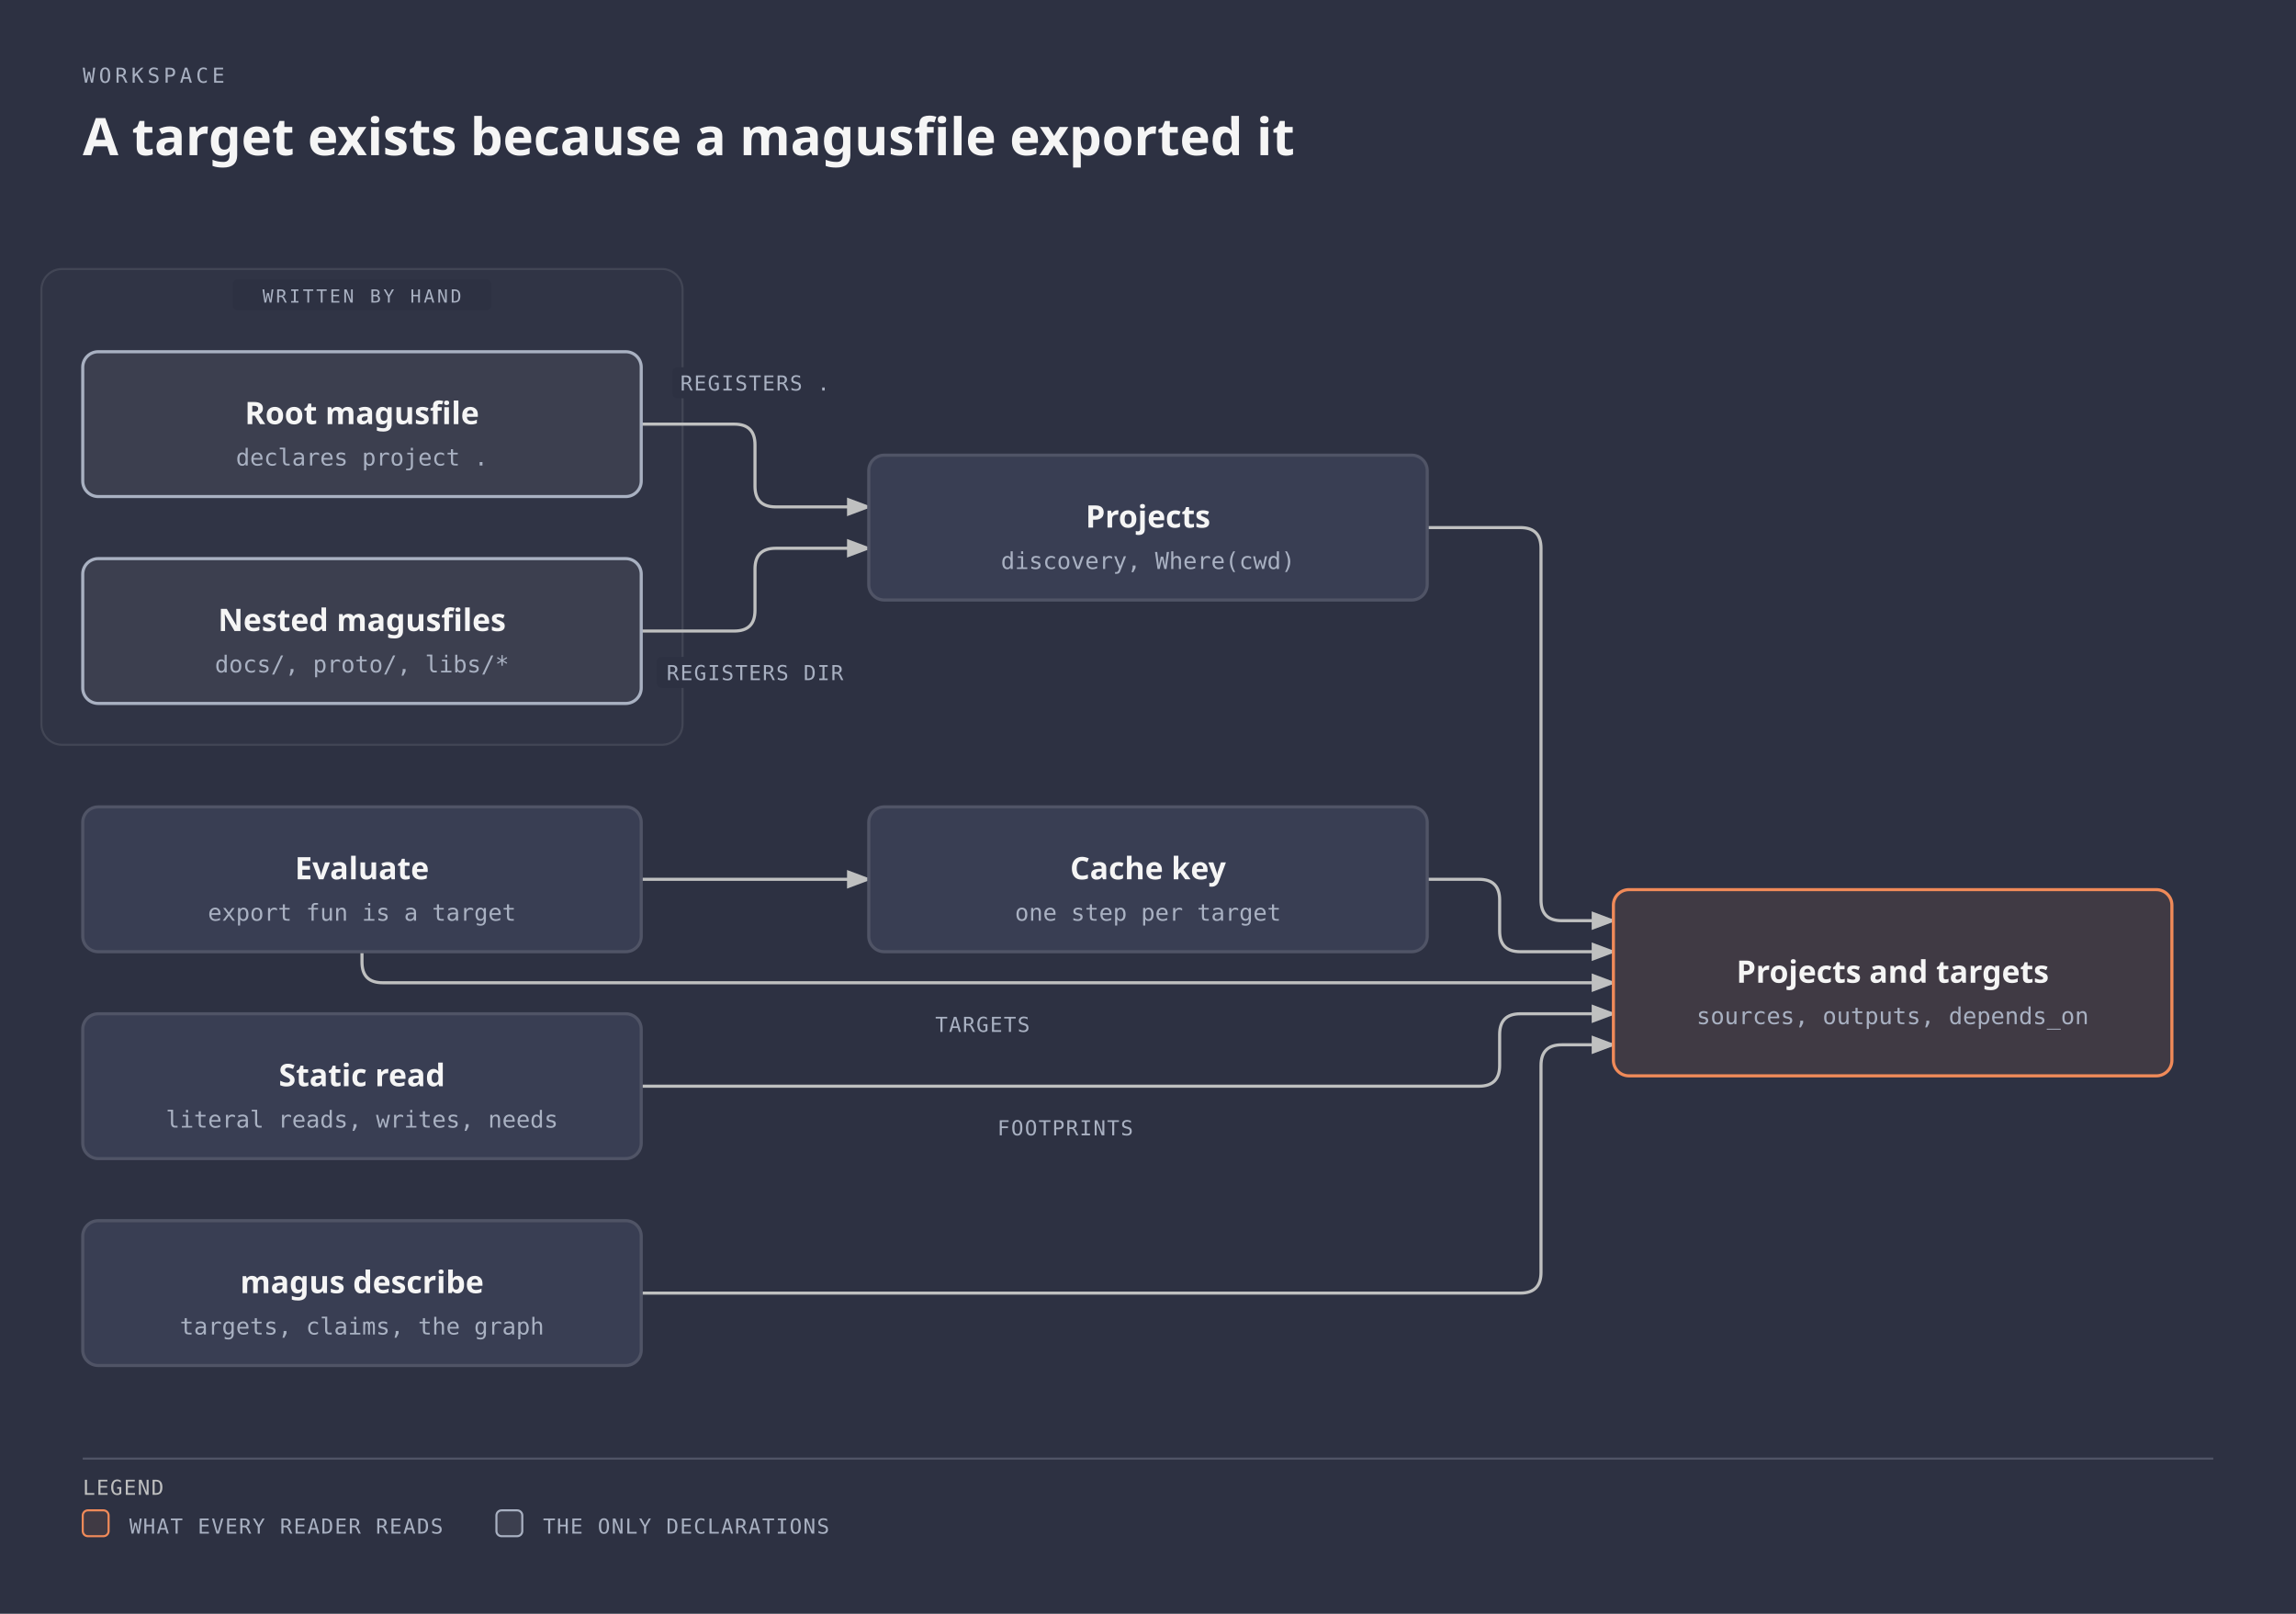
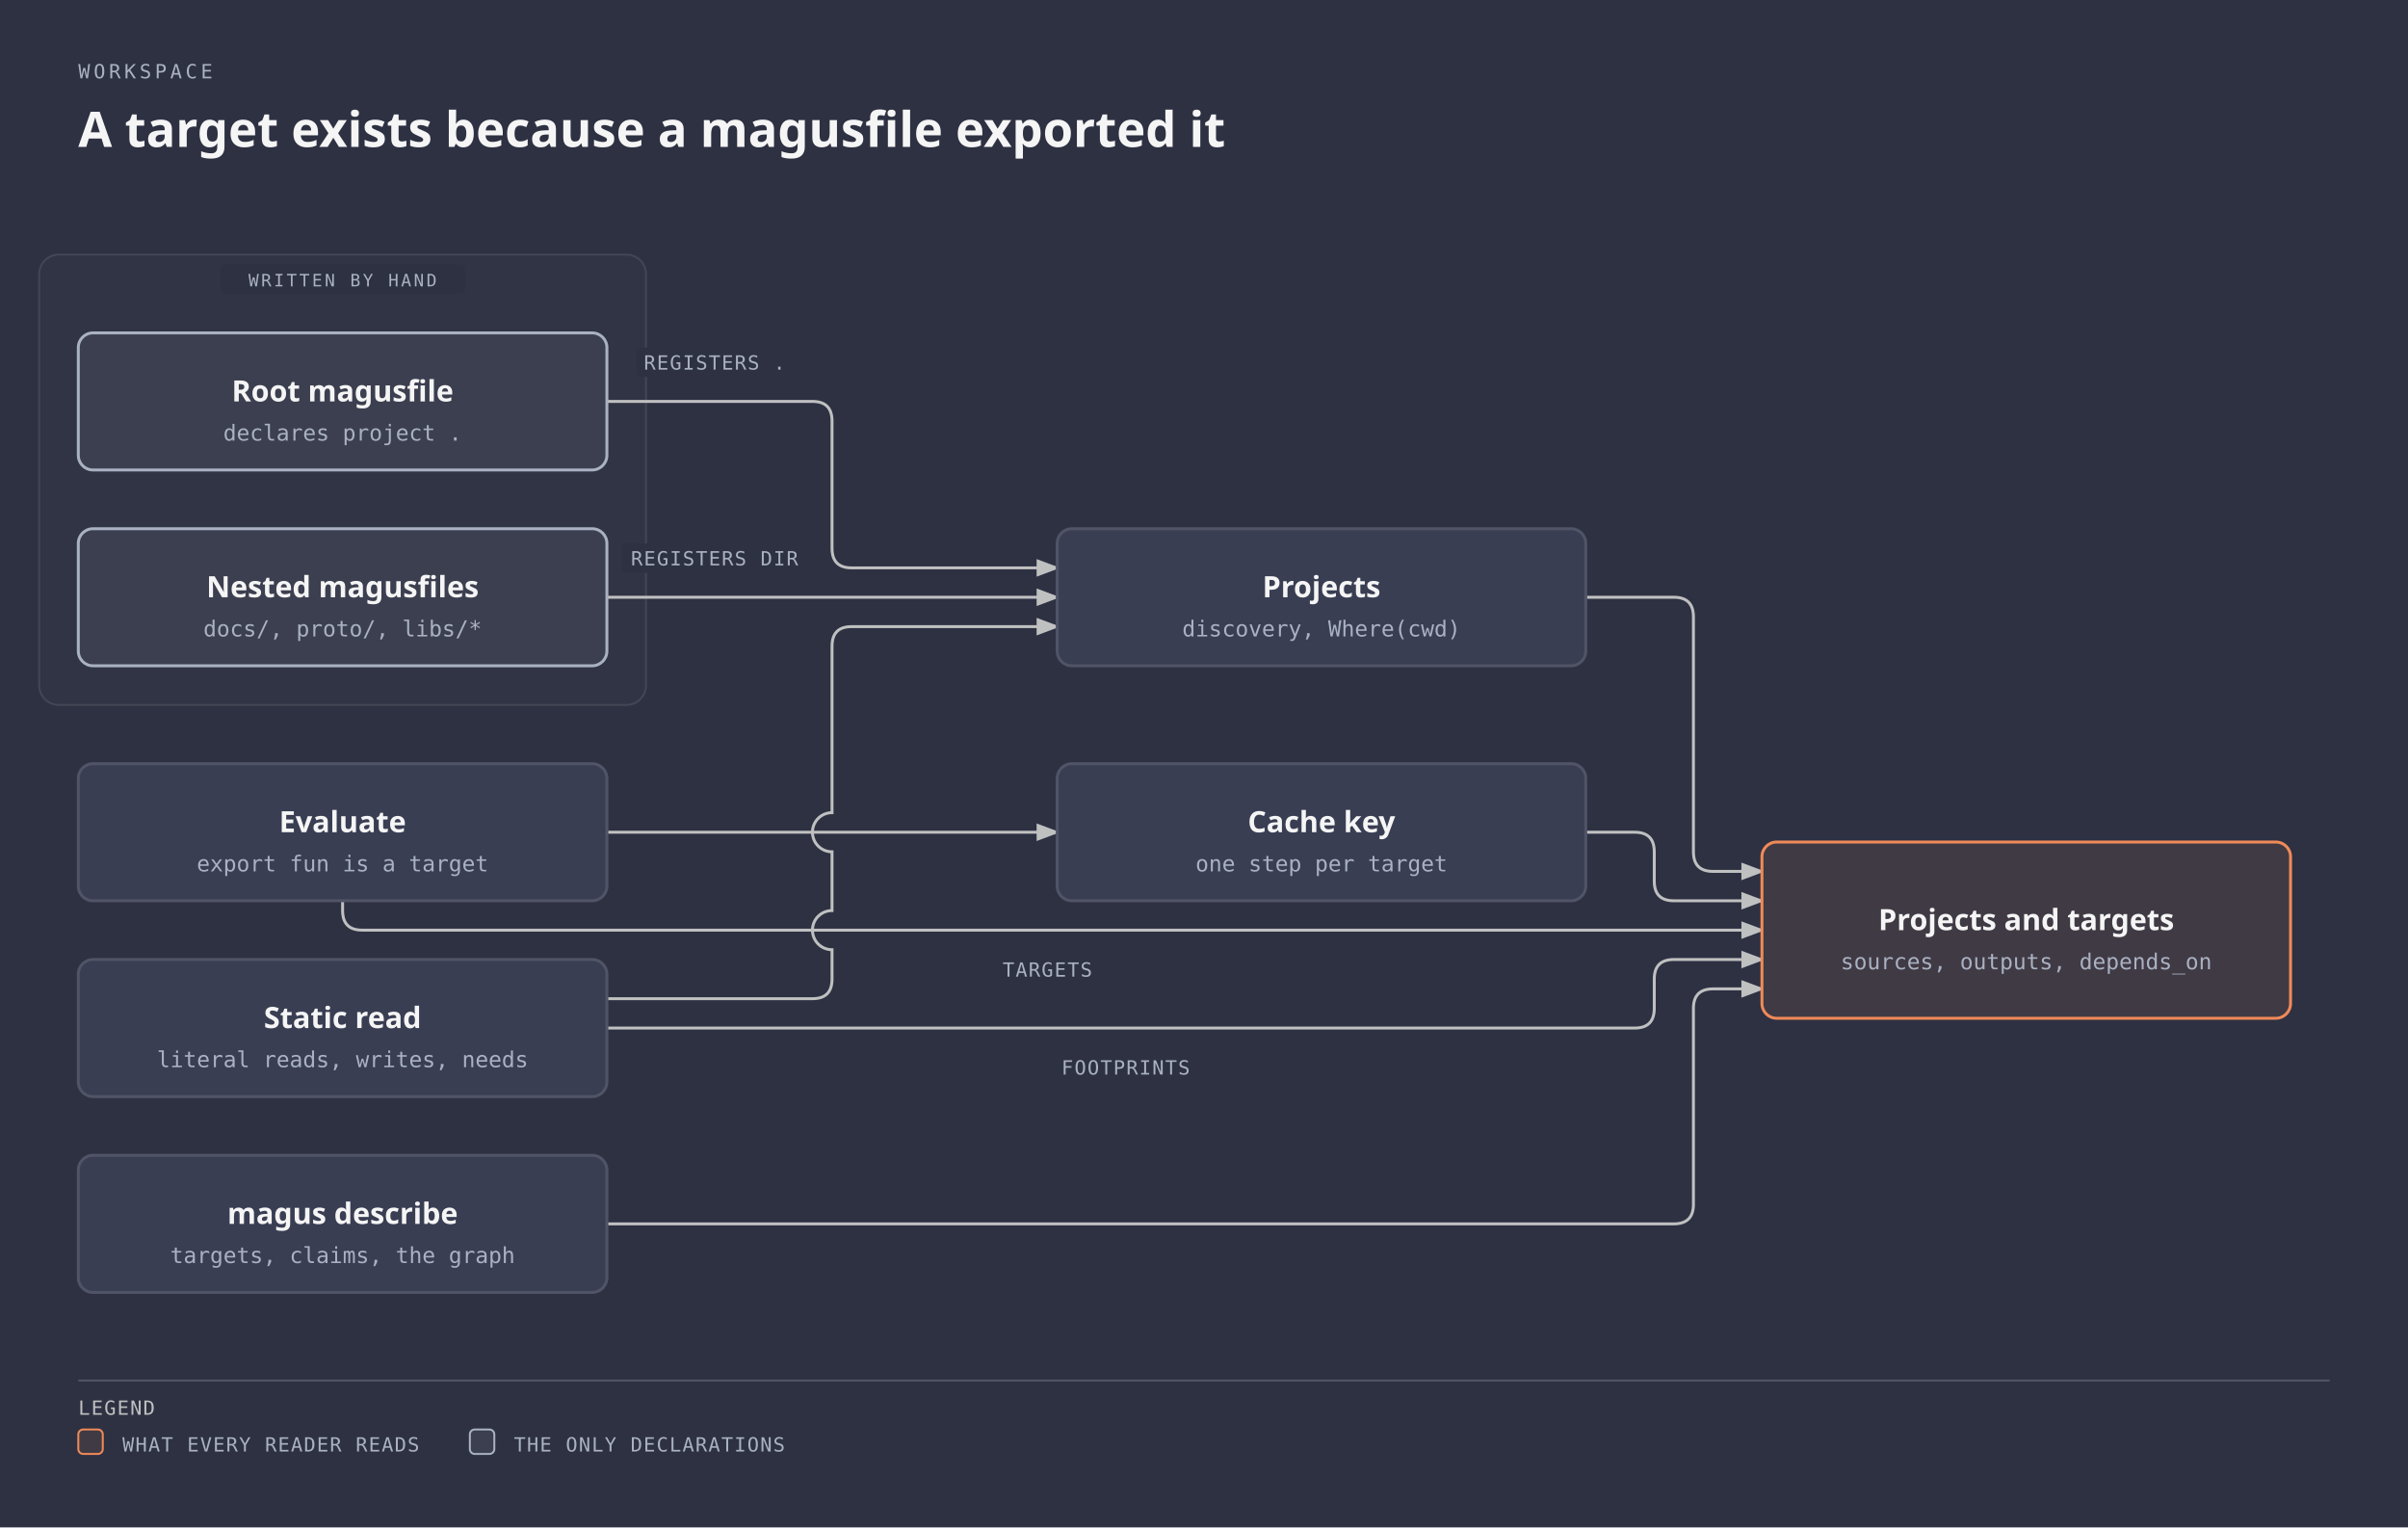
- <svg xmlns="http://www.w3.org/2000/svg" viewBox="0 0 888 624" width="888" height="624" role="img" aria-labelledby="workspace-load-title workspace-load-desc" class="magus-diagram">
+ <svg xmlns="http://www.w3.org/2000/svg" viewBox="0 0 984 624" width="984" height="624" role="img" aria-labelledby="workspace-load-title workspace-load-desc" class="magus-diagram">
  <defs>
    <marker id="workspace-load-arrow-default" markerWidth="8" markerHeight="6" refX="7" refY="3" orient="auto">
      <polygon points="0 0, 8 3, 0 6" fill="#bfc0c0" />
    </marker>
    <marker id="workspace-load-arrow-accent" markerWidth="8" markerHeight="6" refX="7" refY="3" orient="auto">
      <polygon points="0 0, 8 3, 0 6" fill="#f08a59" />
    </marker>
    <marker id="workspace-load-arrow-link" markerWidth="8" markerHeight="6" refX="7" refY="3" orient="auto">
      <polygon points="0 0, 8 3, 0 6" fill="#6a95d8" />
    </marker>
  </defs>
  <rect width="100%" height="100%" fill="#2d3142" />
  <text x="32" y="32" fill="#a9b1c2" font-family="monospace" font-size="8" style="font-variant-ligatures:none" letter-spacing="0.18em">WORKSPACE</text>
  <text x="32" y="60" fill="#f5f5f5" font-family="sans-serif" font-size="20" font-weight="600">A target exists because a magusfile exported it</text>
  <g transform="translate(0,40)">
    <rect x="16" y="64" width="248" height="184" rx="8" fill="#f5f5f5" stroke="#f5f5f5" fill-opacity="0.02" stroke-opacity="0.1" stroke-width="0.8" />
    <rect x="90" y="68" width="100" height="12" rx="2" fill="#2d3142" />
    <text x="140" y="77" fill="#a9b1c2" font-family="monospace" font-size="7" style="font-variant-ligatures:none" text-anchor="middle" letter-spacing="0.14em">WRITTEN BY HAND</text>
-     <path data-edge="external:Root magusfile-&gt;project" id="workspace-load-edge-external_3aRoot_20magusfile-project" d="M 248 124 L 284 124 Q 292 124 292 132 L 292 148 Q 292 156 300 156 L 336 156" fill="none" stroke="#bfc0c0" stroke-width="1.2" marker-end="url(#workspace-load-arrow-default)" />
-     <path data-edge="external:Nested magusfiles-&gt;project" id="workspace-load-edge-external_3aNested_20magusfiles-project" d="M 248 204 L 284 204 Q 292 204 292 196 L 292 180 Q 292 172 300 172 L 336 172" fill="none" stroke="#bfc0c0" stroke-width="1.2" marker-end="url(#workspace-load-arrow-default)" />
-     <path data-edge="project-&gt;types" id="workspace-load-edge-project-types" d="M 552 164 L 588 164 Q 596 164 596 172 L 596 308 Q 596 316 604 316 L 624 316" fill="none" stroke="#bfc0c0" stroke-width="1.2" marker-end="url(#workspace-load-arrow-default)" />
-     <path data-edge="internal/interp-&gt;types" id="workspace-load-edge-internal_2finterp-types" d="M 140 328 L 140 332 Q 140 340 148 340 L 624 340" fill="none" stroke="#bfc0c0" stroke-width="1.2" marker-end="url(#workspace-load-arrow-default)" />
-     <path data-edge="internal/interp-&gt;internal/cache" id="workspace-load-edge-internal_2finterp-internal_2fcache" d="M 248 300 L 336 300" fill="none" stroke="#bfc0c0" stroke-width="1.2" marker-end="url(#workspace-load-arrow-default)" />
-     <path data-edge="internal/describe-&gt;types" id="workspace-load-edge-internal_2fdescribe-types" d="M 248 380 L 572 380 Q 580 380 580 372 L 580 360 Q 580 352 588 352 L 624 352" fill="none" stroke="#bfc0c0" stroke-width="1.2" marker-end="url(#workspace-load-arrow-default)" />
-     <path data-edge="internal/cache-&gt;types" id="workspace-load-edge-internal_2fcache-types" d="M 552 300 L 572 300 Q 580 300 580 308 L 580 320 Q 580 328 588 328 L 624 328" fill="none" stroke="#bfc0c0" stroke-width="1.2" marker-end="url(#workspace-load-arrow-default)" />
-     <path data-edge=".-&gt;types" id="workspace-load-edge-_2e-types" d="M 248 460 L 588 460 Q 596 460 596 452 L 596 372 Q 596 364 604 364 L 624 364" fill="none" stroke="#bfc0c0" stroke-width="1.2" marker-end="url(#workspace-load-arrow-default)" />
+     <path data-edge="external:Root magusfile-&gt;project" id="workspace-load-edge-external_3aRoot_20magusfile-project" d="M 248 124 L 332 124 Q 340 124 340 132 L 340 184 Q 340 192 348 192 L 432 192" fill="none" stroke="#bfc0c0" stroke-width="1.2" marker-end="url(#workspace-load-arrow-default)" />
+     <path data-edge="external:Nested magusfiles-&gt;project" id="workspace-load-edge-external_3aNested_20magusfiles-project" d="M 248 204 L 432 204" fill="none" stroke="#bfc0c0" stroke-width="1.2" marker-end="url(#workspace-load-arrow-default)" />
+     <path data-edge="project-&gt;types" id="workspace-load-edge-project-types" d="M 648 204 L 684 204 Q 692 204 692 212 L 692 308 Q 692 316 700 316 L 720 316" fill="none" stroke="#bfc0c0" stroke-width="1.2" marker-end="url(#workspace-load-arrow-default)" />
+     <path data-edge="internal/interp-&gt;types" id="workspace-load-edge-internal_2finterp-types" d="M 140 328 L 140 332 Q 140 340 148 340 L 720 340" fill="none" stroke="#bfc0c0" stroke-width="1.2" marker-end="url(#workspace-load-arrow-default)" />
+     <path data-edge="internal/interp-&gt;internal/cache" id="workspace-load-edge-internal_2finterp-internal_2fcache" d="M 248 300 L 432 300" fill="none" stroke="#bfc0c0" stroke-width="1.2" marker-end="url(#workspace-load-arrow-default)" />
+     <path data-edge="internal/describe-&gt;project" id="workspace-load-edge-internal_2fdescribe-project" d="M 248 368 L 332 368 Q 340 368 340 360 L 340 348 A 8 8 0 0 1 340 332 L 340 308 A 8 8 0 0 1 340 292 L 340 224 Q 340 216 348 216 L 432 216" fill="none" stroke="#bfc0c0" stroke-width="1.2" marker-end="url(#workspace-load-arrow-default)" />
+     <path data-edge="internal/describe-&gt;types" id="workspace-load-edge-internal_2fdescribe-types" d="M 248 380 L 668 380 Q 676 380 676 372 L 676 360 Q 676 352 684 352 L 720 352" fill="none" stroke="#bfc0c0" stroke-width="1.2" marker-end="url(#workspace-load-arrow-default)" />
+     <path data-edge="internal/cache-&gt;types" id="workspace-load-edge-internal_2fcache-types" d="M 648 300 L 668 300 Q 676 300 676 308 L 676 320 Q 676 328 684 328 L 720 328" fill="none" stroke="#bfc0c0" stroke-width="1.2" marker-end="url(#workspace-load-arrow-default)" />
+     <path data-edge=".-&gt;types" id="workspace-load-edge-_2e-types" d="M 248 460 L 684 460 Q 692 460 692 452 L 692 372 Q 692 364 700 364 L 720 364" fill="none" stroke="#bfc0c0" stroke-width="1.2" marker-end="url(#workspace-load-arrow-default)" />
    <rect x="260" y="102" width="64" height="12" rx="2" fill="#2d3142" />
    <text x="292" y="111" fill="#a9b1c2" font-family="monospace" font-size="8" style="font-variant-ligatures:none" text-anchor="middle" letter-spacing="0.06em">REGISTERS .</text>
-     <rect x="254" y="214" width="76" height="12" rx="2" fill="#2d3142" />
-     <text x="292" y="223" fill="#a9b1c2" font-family="monospace" font-size="8" style="font-variant-ligatures:none" text-anchor="middle" letter-spacing="0.06em">REGISTERS DIR</text>
-     <rect x="358" y="350" width="44" height="12" rx="2" fill="#2d3142" />
-     <text x="380" y="359" fill="#a9b1c2" font-family="monospace" font-size="8" style="font-variant-ligatures:none" text-anchor="middle" letter-spacing="0.06em">TARGETS</text>
-     <rect x="382" y="390" width="60" height="12" rx="2" fill="#2d3142" />
-     <text x="412" y="399" fill="#a9b1c2" font-family="monospace" font-size="8" style="font-variant-ligatures:none" text-anchor="middle" letter-spacing="0.06em">FOOTPRINTS</text>
+     <rect x="254" y="182" width="76" height="12" rx="2" fill="#2d3142" />
+     <text x="292" y="191" fill="#a9b1c2" font-family="monospace" font-size="8" style="font-variant-ligatures:none" text-anchor="middle" letter-spacing="0.06em">REGISTERS DIR</text>
+     <rect x="406" y="350" width="44" height="12" rx="2" fill="#2d3142" />
+     <text x="428" y="359" fill="#a9b1c2" font-family="monospace" font-size="8" style="font-variant-ligatures:none" text-anchor="middle" letter-spacing="0.06em">TARGETS</text>
+     <rect x="430" y="390" width="60" height="12" rx="2" fill="#2d3142" />
+     <text x="460" y="399" fill="#a9b1c2" font-family="monospace" font-size="8" style="font-variant-ligatures:none" text-anchor="middle" letter-spacing="0.06em">FOOTPRINTS</text>
    <g data-node="external:Root magusfile">
      <rect x="32" y="96" width="216" height="56" rx="6" fill="#2d3142" />
      <rect x="32" y="96" width="216" height="56" rx="6" fill="#bfc0c0" stroke="#a9b1c2" fill-opacity="0.1" stroke-width="1.2" />
      <text x="140" y="124" fill="#f5f5f5" font-family="sans-serif" font-size="12" font-weight="600" text-anchor="middle">Root magusfile</text>
      <text x="140" y="140" fill="#a9b1c2" font-family="monospace" font-size="9" style="font-variant-ligatures:none" text-anchor="middle">declares project .</text>
    </g>
    <g data-node="external:Nested magusfiles">
      <rect x="32" y="176" width="216" height="56" rx="6" fill="#2d3142" />
      <rect x="32" y="176" width="216" height="56" rx="6" fill="#bfc0c0" stroke="#a9b1c2" fill-opacity="0.1" stroke-width="1.2" />
      <text x="140" y="204" fill="#f5f5f5" font-family="sans-serif" font-size="12" font-weight="600" text-anchor="middle">Nested magusfiles</text>
      <text x="140" y="220" fill="#a9b1c2" font-family="monospace" font-size="9" style="font-variant-ligatures:none" text-anchor="middle">docs/, proto/, libs/*</text>
    </g>
    <g data-node="project" data-anchor="project">
-       <rect x="336" y="136" width="216" height="56" rx="6" fill="#2d3142" />
-       <rect x="336" y="136" width="216" height="56" rx="6" fill="#393e53" stroke="#505466" stroke-width="1.2" />
-       <text x="444" y="164" fill="#f5f5f5" font-family="sans-serif" font-size="12" font-weight="600" text-anchor="middle">Projects</text>
-       <text x="444" y="180" fill="#a9b1c2" font-family="monospace" font-size="9" style="font-variant-ligatures:none" text-anchor="middle">discovery, Where(cwd)</text>
+       <rect x="432" y="176" width="216" height="56" rx="6" fill="#2d3142" />
+       <rect x="432" y="176" width="216" height="56" rx="6" fill="#393e53" stroke="#505466" stroke-width="1.2" />
+       <text x="540" y="204" fill="#f5f5f5" font-family="sans-serif" font-size="12" font-weight="600" text-anchor="middle">Projects</text>
+       <text x="540" y="220" fill="#a9b1c2" font-family="monospace" font-size="9" style="font-variant-ligatures:none" text-anchor="middle">discovery, Where(cwd)</text>
    </g>
    <g data-node="internal/interp" data-anchor="internal/interp">
      <rect x="32" y="272" width="216" height="56" rx="6" fill="#2d3142" />
      <rect x="32" y="272" width="216" height="56" rx="6" fill="#393e53" stroke="#505466" stroke-width="1.2" />
      <text x="140" y="300" fill="#f5f5f5" font-family="sans-serif" font-size="12" font-weight="600" text-anchor="middle">Evaluate</text>
      <text x="140" y="316" fill="#a9b1c2" font-family="monospace" font-size="9" style="font-variant-ligatures:none" text-anchor="middle">export fun is a target</text>
    </g>
    <g data-node="internal/describe" data-anchor="internal/describe">
      <rect x="32" y="352" width="216" height="56" rx="6" fill="#2d3142" />
      <rect x="32" y="352" width="216" height="56" rx="6" fill="#393e53" stroke="#505466" stroke-width="1.2" />
      <text x="140" y="380" fill="#f5f5f5" font-family="sans-serif" font-size="12" font-weight="600" text-anchor="middle">Static read</text>
      <text x="140" y="396" fill="#a9b1c2" font-family="monospace" font-size="9" style="font-variant-ligatures:none" text-anchor="middle">literal reads, writes, needs</text>
    </g>
    <g data-node="types" data-anchor="types">
-       <rect x="624" y="304" width="216" height="72" rx="6" fill="#2d3142" />
-       <rect x="624" y="304" width="216" height="72" rx="6" fill="#403a44" stroke="#f08a59" stroke-width="1.2" />
-       <text x="732" y="340" fill="#f5f5f5" font-family="sans-serif" font-size="12" font-weight="600" text-anchor="middle">Projects and targets</text>
-       <text x="732" y="356" fill="#a9b1c2" font-family="monospace" font-size="9" style="font-variant-ligatures:none" text-anchor="middle">sources, outputs, depends_on</text>
+       <rect x="720" y="304" width="216" height="72" rx="6" fill="#2d3142" />
+       <rect x="720" y="304" width="216" height="72" rx="6" fill="#403a44" stroke="#f08a59" stroke-width="1.2" />
+       <text x="828" y="340" fill="#f5f5f5" font-family="sans-serif" font-size="12" font-weight="600" text-anchor="middle">Projects and targets</text>
+       <text x="828" y="356" fill="#a9b1c2" font-family="monospace" font-size="9" style="font-variant-ligatures:none" text-anchor="middle">sources, outputs, depends_on</text>
    </g>
    <g data-node="internal/cache" data-anchor="internal/cache">
-       <rect x="336" y="272" width="216" height="56" rx="6" fill="#2d3142" />
-       <rect x="336" y="272" width="216" height="56" rx="6" fill="#393e53" stroke="#505466" stroke-width="1.2" />
-       <text x="444" y="300" fill="#f5f5f5" font-family="sans-serif" font-size="12" font-weight="600" text-anchor="middle">Cache key</text>
-       <text x="444" y="316" fill="#a9b1c2" font-family="monospace" font-size="9" style="font-variant-ligatures:none" text-anchor="middle">one step per target</text>
+       <rect x="432" y="272" width="216" height="56" rx="6" fill="#2d3142" />
+       <rect x="432" y="272" width="216" height="56" rx="6" fill="#393e53" stroke="#505466" stroke-width="1.2" />
+       <text x="540" y="300" fill="#f5f5f5" font-family="sans-serif" font-size="12" font-weight="600" text-anchor="middle">Cache key</text>
+       <text x="540" y="316" fill="#a9b1c2" font-family="monospace" font-size="9" style="font-variant-ligatures:none" text-anchor="middle">one step per target</text>
    </g>
    <g data-node="." data-anchor=".">
      <rect x="32" y="432" width="216" height="56" rx="6" fill="#2d3142" />
      <rect x="32" y="432" width="216" height="56" rx="6" fill="#393e53" stroke="#505466" stroke-width="1.2" />
      <text x="140" y="460" fill="#f5f5f5" font-family="sans-serif" font-size="12" font-weight="600" text-anchor="middle">magus describe</text>
      <text x="140" y="476" fill="#a9b1c2" font-family="monospace" font-size="9" style="font-variant-ligatures:none" text-anchor="middle">targets, claims, the graph</text>
    </g>
-     <line x1="32" y1="524" x2="856" y2="524" stroke="#505466" stroke-width="0.8" />
+     <line x1="32" y1="524" x2="952" y2="524" stroke="#505466" stroke-width="0.8" />
    <text x="32" y="538" fill="#bfc0c0" font-family="monospace" font-size="8" style="font-variant-ligatures:none" letter-spacing="0.06em">LEGEND</text>
    <rect x="32" y="544" width="10" height="10" rx="2" fill="#403a44" stroke="#f08a59" stroke-width="0.8" />
    <text x="50" y="553" fill="#a9b1c2" font-family="monospace" font-size="8" style="font-variant-ligatures:none" letter-spacing="0.06em">WHAT EVERY READER READS</text>
    <rect x="192" y="544" width="10" height="10" rx="2" fill="#bfc0c0" stroke="#a9b1c2" fill-opacity="0.1" stroke-width="0.8" />
    <text x="210" y="553" fill="#a9b1c2" font-family="monospace" font-size="8" style="font-variant-ligatures:none" letter-spacing="0.06em">THE ONLY DECLARATIONS</text>
  </g>
</svg>
